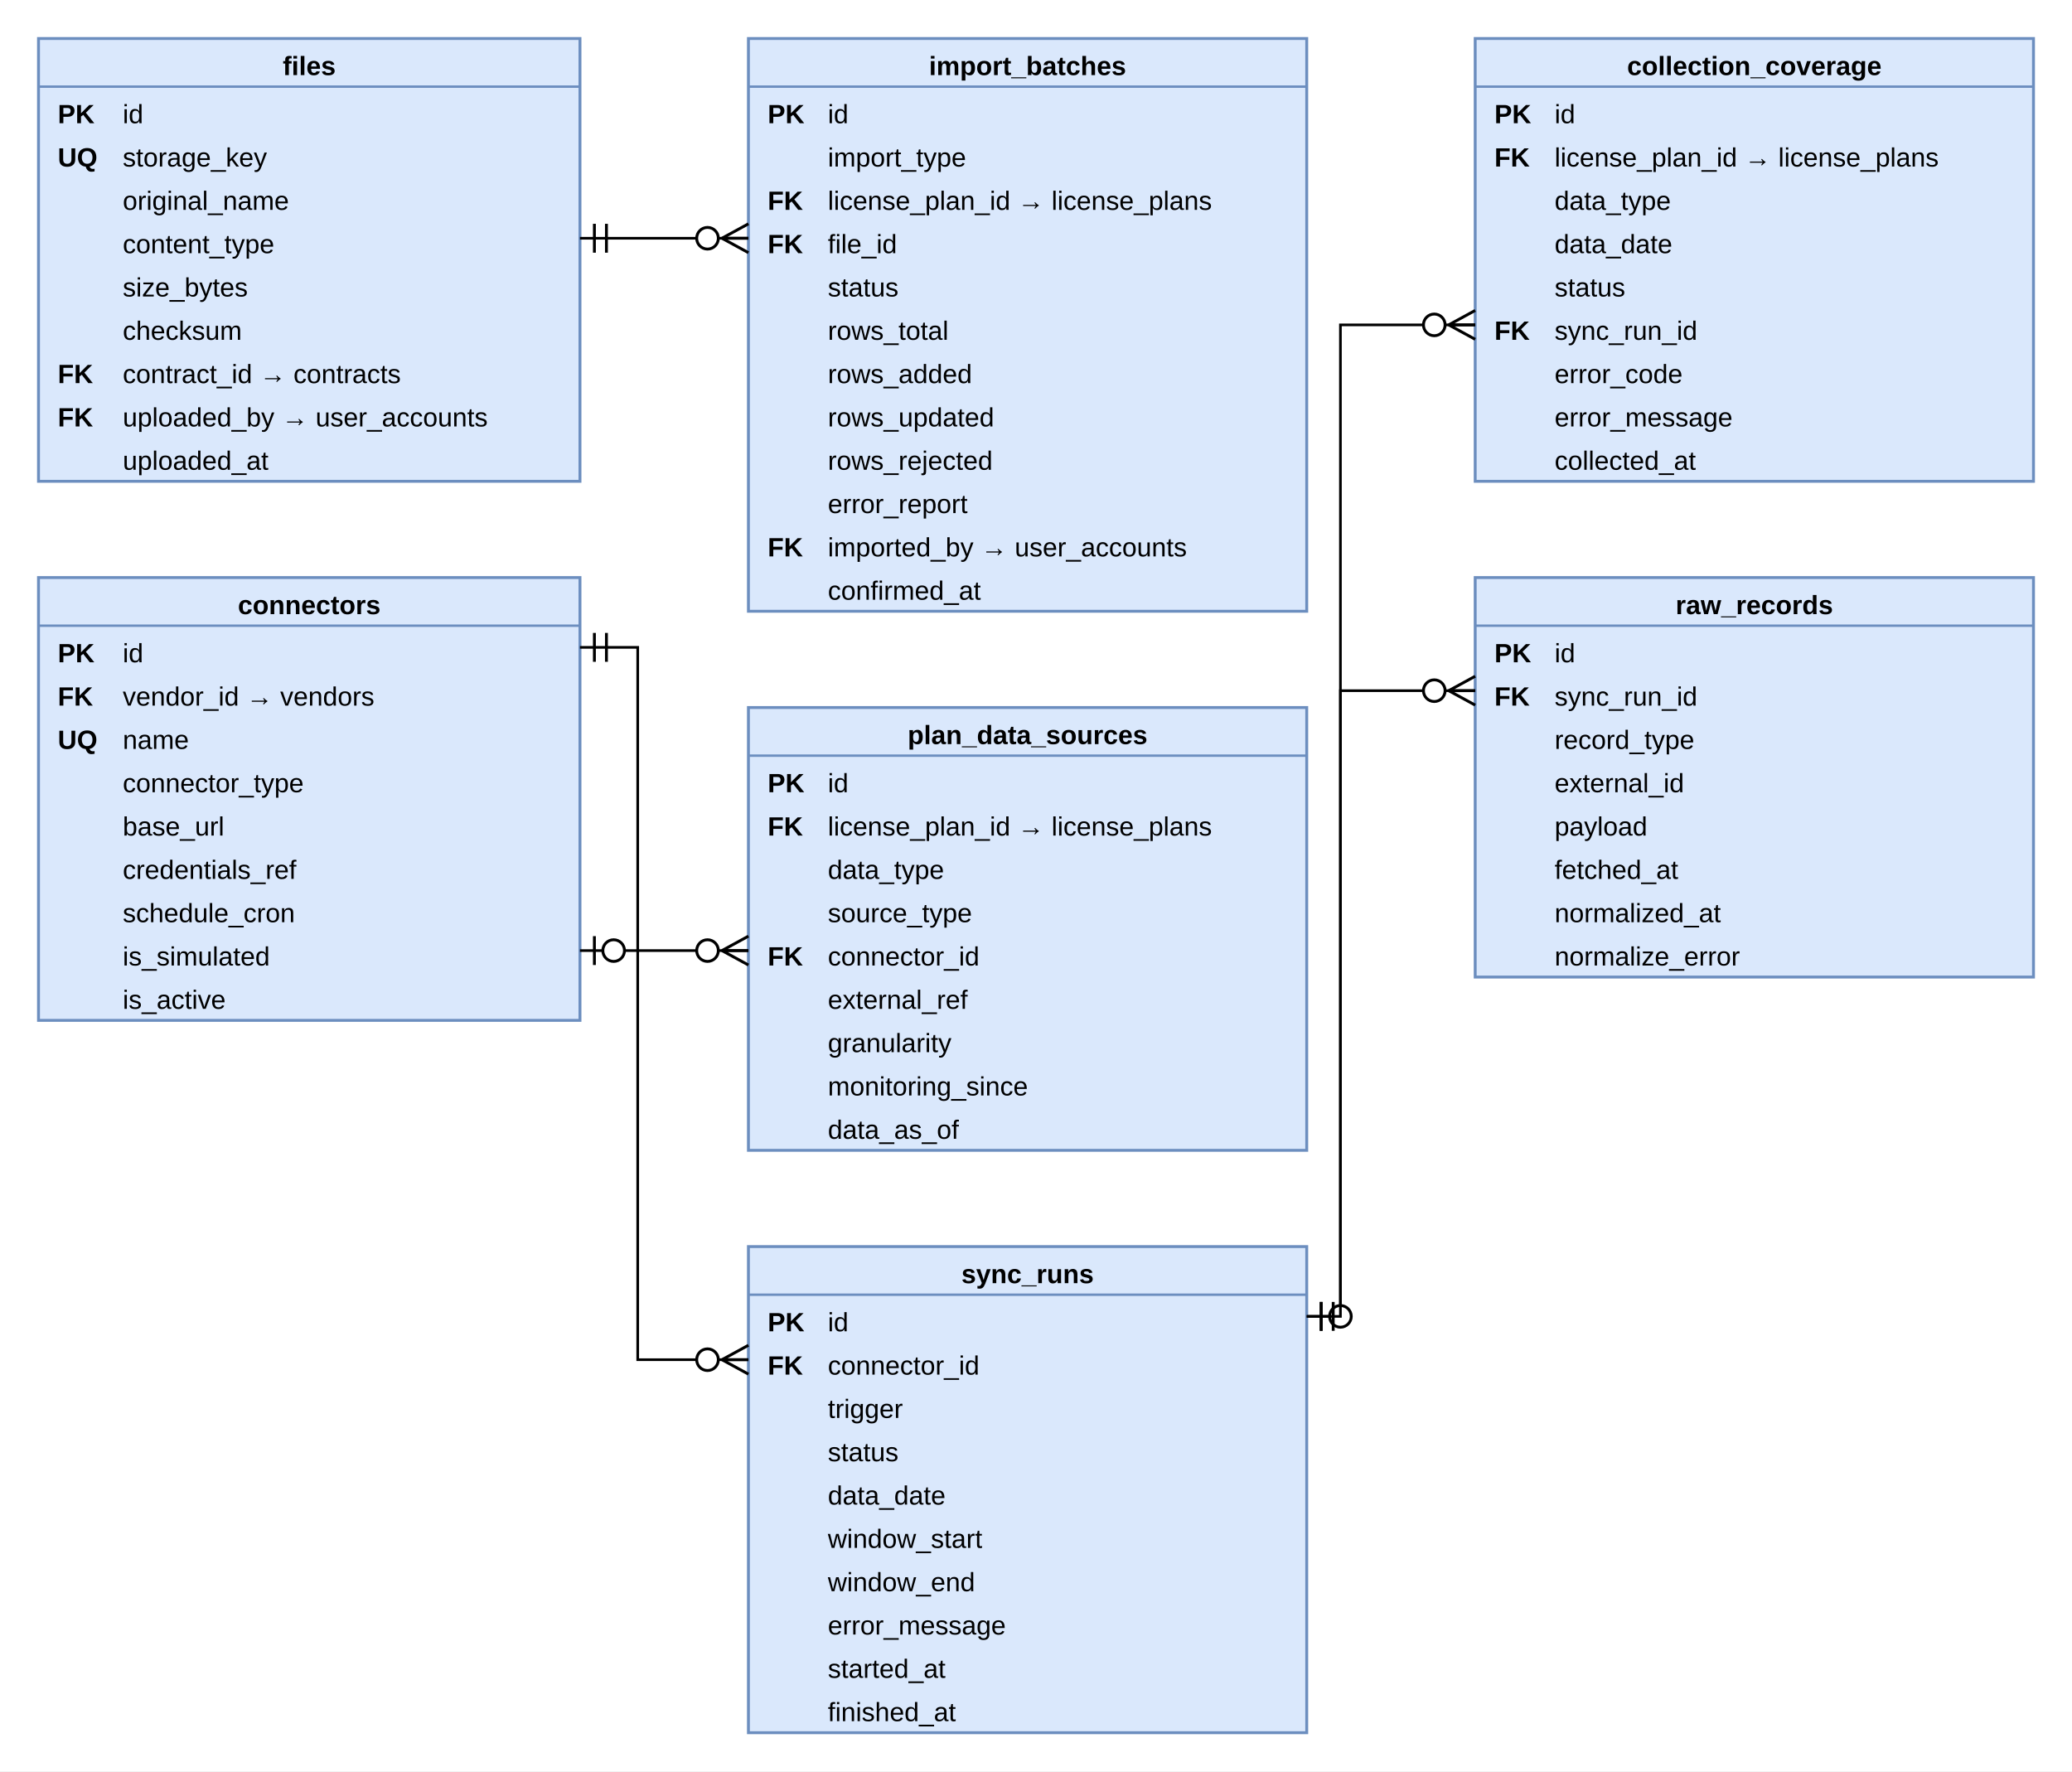
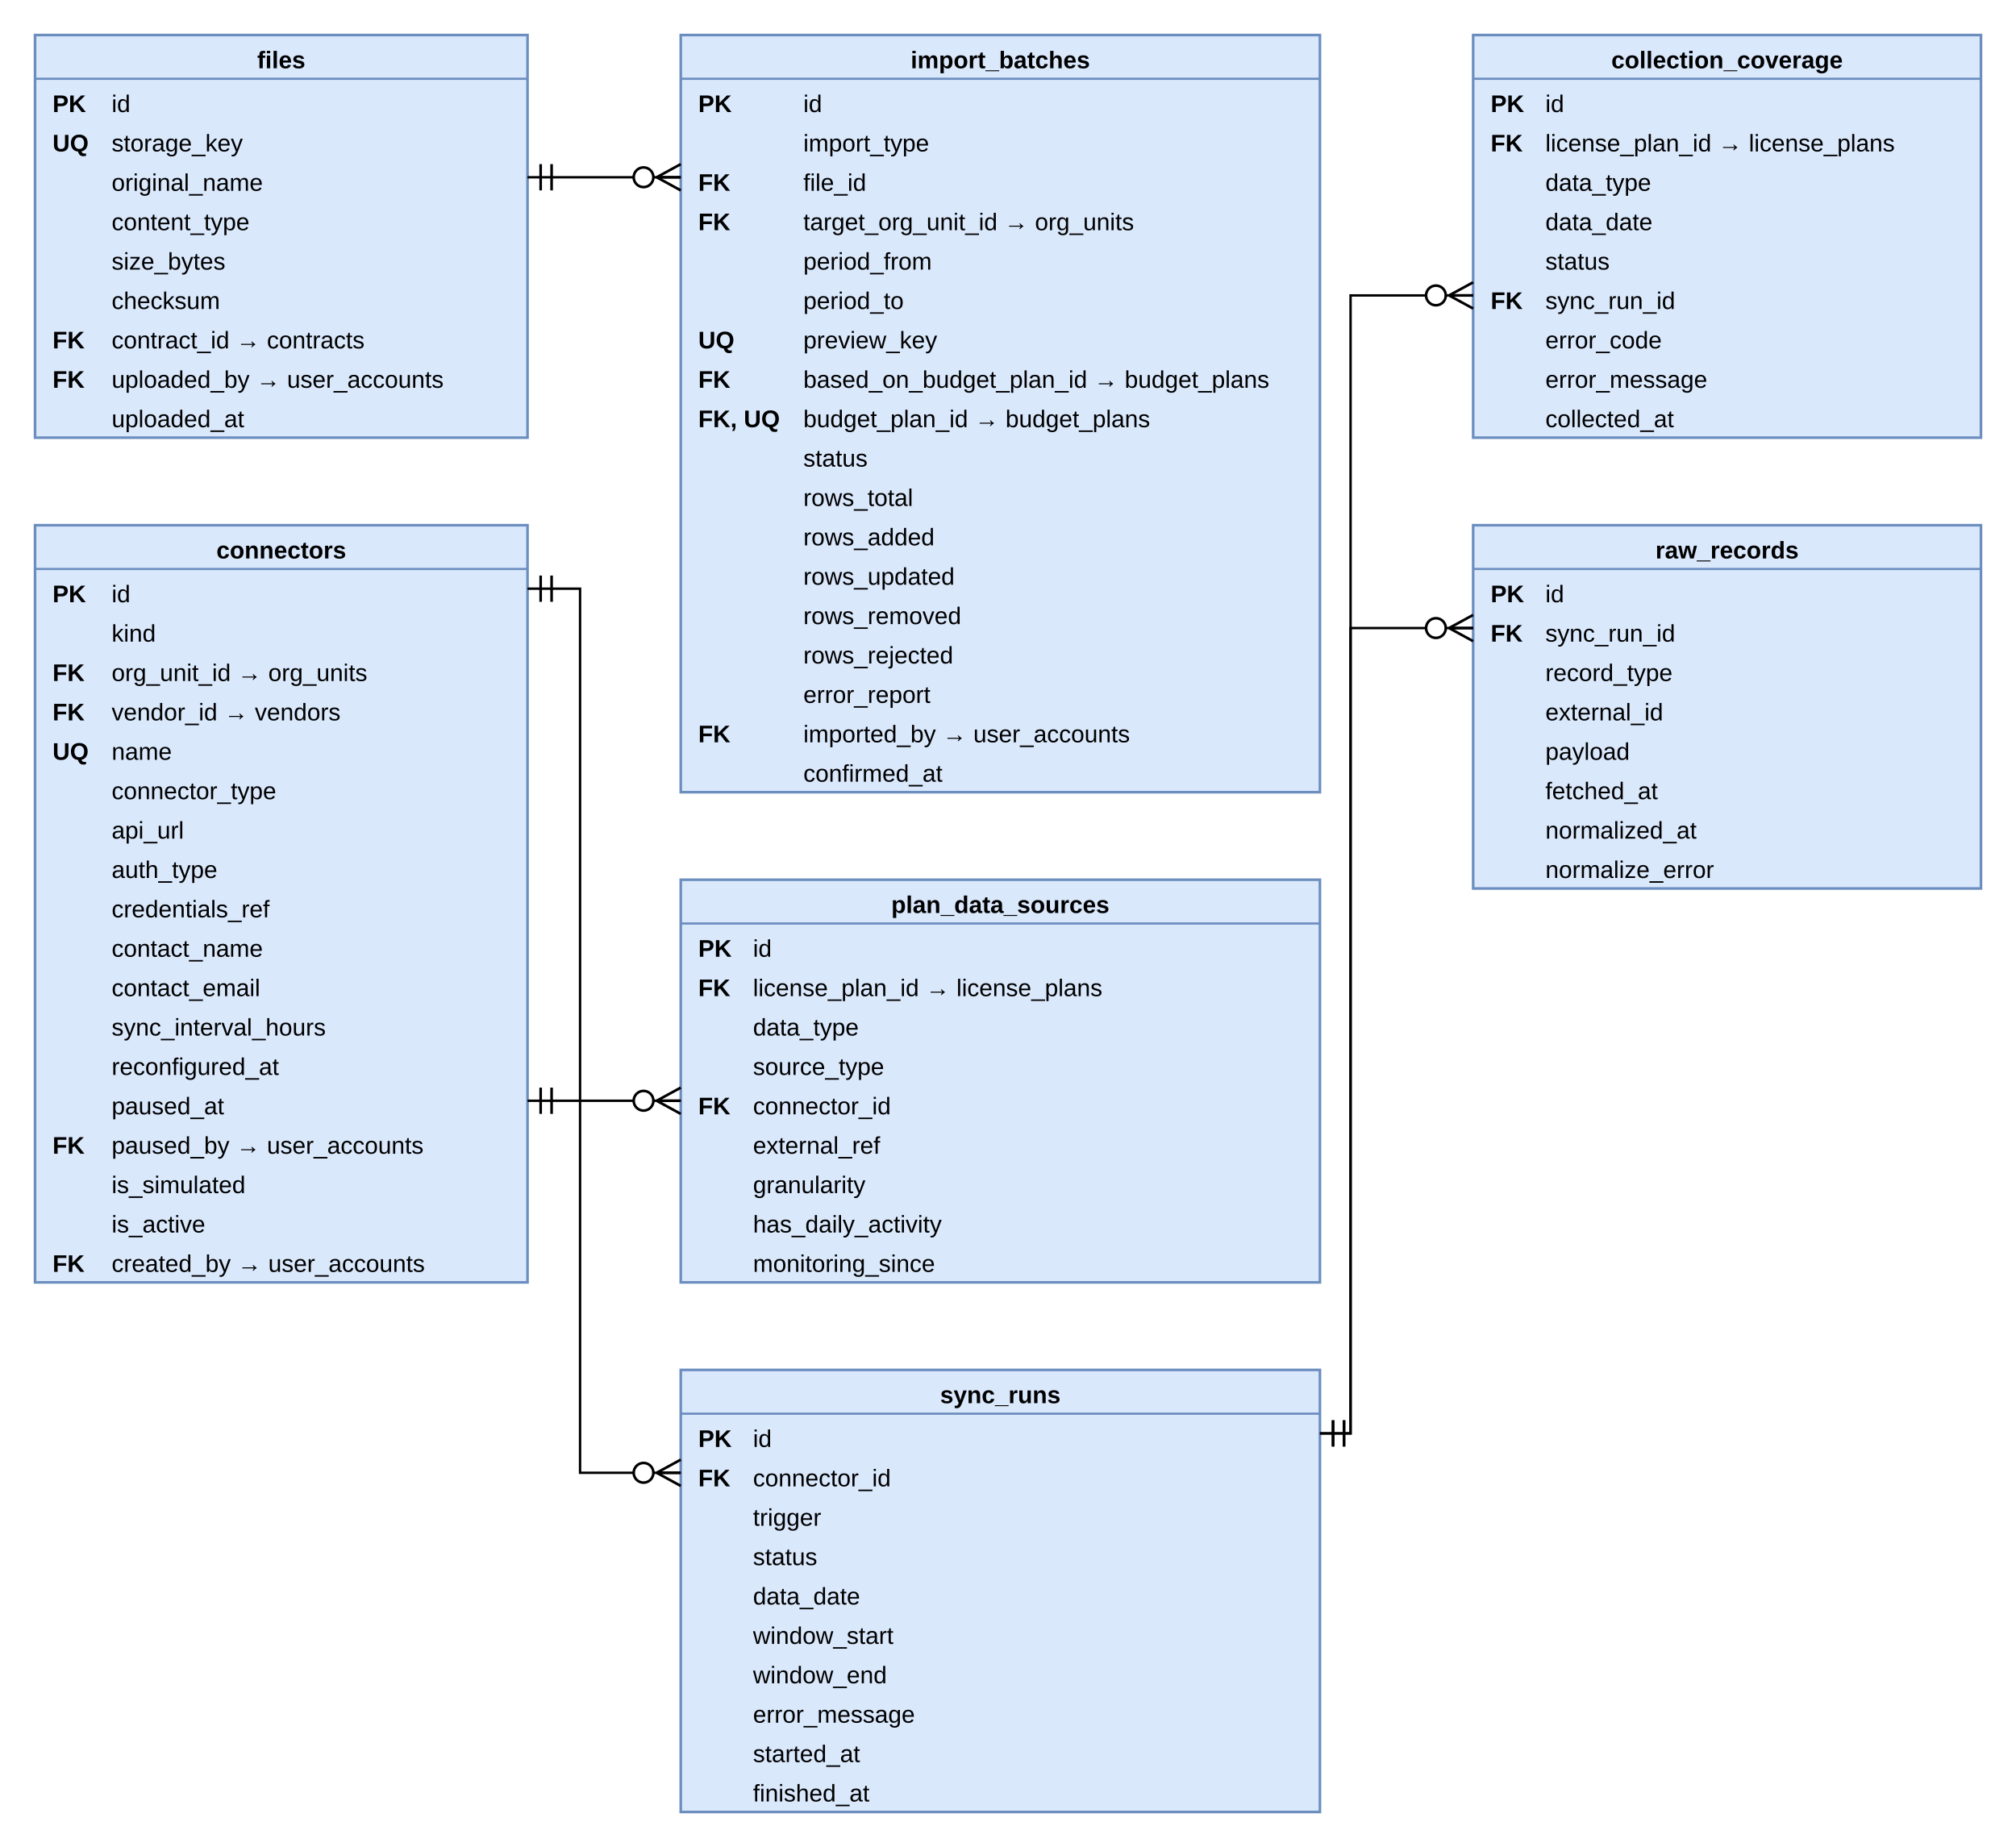
- <svg xmlns="http://www.w3.org/2000/svg" width="861" height="736" viewBox="0 0 861 736" font-family="Liberation Sans, Arial, Helvetica, sans-serif">
+ <svg xmlns="http://www.w3.org/2000/svg" width="921" height="844" viewBox="0 0 921 844" font-family="Liberation Sans, Arial, Helvetica, sans-serif">
  <rect width="100%" height="100%" fill="#ffffff" />
  <g transform="translate(-4.0,-4.0)">
    <rect x="20" y="20" width="225.0" height="184" fill="#DAE8FC" stroke="#6C8EBF" stroke-width="1.2" />
    <text x="132.5" y="35.2" font-size="11" fill="#000000" text-anchor="middle" font-weight="bold" xml:space="preserve">files</text>
    <line x1="20" y1="40" x2="245.0" y2="40" stroke="#6C8EBF" stroke-width="1" />
    <text x="28.0" y="55.2" font-size="11" fill="#000000" text-anchor="start" font-weight="bold" xml:space="preserve">PK</text>
    <text x="55.0" y="55.2" font-size="11" fill="#000000" text-anchor="start" xml:space="preserve">id</text>
    <text x="28.0" y="73.2" font-size="11" fill="#000000" text-anchor="start" font-weight="bold" xml:space="preserve">UQ</text>
    <text x="55.0" y="73.2" font-size="11" fill="#000000" text-anchor="start" xml:space="preserve">storage_key</text>
    <text x="55.0" y="91.2" font-size="11" fill="#000000" text-anchor="start" xml:space="preserve">original_name</text>
    <text x="55.0" y="109.2" font-size="11" fill="#000000" text-anchor="start" xml:space="preserve">content_type</text>
    <text x="55.0" y="127.2" font-size="11" fill="#000000" text-anchor="start" xml:space="preserve">size_bytes</text>
    <text x="55.0" y="145.2" font-size="11" fill="#000000" text-anchor="start" xml:space="preserve">checksum</text>
    <text x="28.0" y="163.2" font-size="11" fill="#000000" text-anchor="start" font-weight="bold" xml:space="preserve">FK</text>
    <text x="55.0" y="163.2" font-size="11" fill="#000000" text-anchor="start" xml:space="preserve">contract_id → contracts</text>
    <text x="28.0" y="181.2" font-size="11" fill="#000000" text-anchor="start" font-weight="bold" xml:space="preserve">FK</text>
    <text x="55.0" y="181.2" font-size="11" fill="#000000" text-anchor="start" xml:space="preserve">uploaded_by → user_accounts</text>
    <text x="55.0" y="199.2" font-size="11" fill="#000000" text-anchor="start" xml:space="preserve">uploaded_at</text>
-     <rect x="20" y="244" width="225.0" height="184" fill="#DAE8FC" stroke="#6C8EBF" stroke-width="1.2" />
+     <rect x="20" y="244" width="225.0" height="346" fill="#DAE8FC" stroke="#6C8EBF" stroke-width="1.2" />
    <text x="132.5" y="259.2" font-size="11" fill="#000000" text-anchor="middle" font-weight="bold" xml:space="preserve">connectors</text>
    <line x1="20" y1="264" x2="245.0" y2="264" stroke="#6C8EBF" stroke-width="1" />
    <text x="28.0" y="279.2" font-size="11" fill="#000000" text-anchor="start" font-weight="bold" xml:space="preserve">PK</text>
    <text x="55.0" y="279.2" font-size="11" fill="#000000" text-anchor="start" xml:space="preserve">id</text>
-     <text x="28.0" y="297.2" font-size="11" fill="#000000" text-anchor="start" font-weight="bold" xml:space="preserve">FK</text>
-     <text x="55.0" y="297.2" font-size="11" fill="#000000" text-anchor="start" xml:space="preserve">vendor_id → vendors</text>
-     <text x="28.0" y="315.2" font-size="11" fill="#000000" text-anchor="start" font-weight="bold" xml:space="preserve">UQ</text>
-     <text x="55.0" y="315.2" font-size="11" fill="#000000" text-anchor="start" xml:space="preserve">name</text>
-     <text x="55.0" y="333.2" font-size="11" fill="#000000" text-anchor="start" xml:space="preserve">connector_type</text>
-     <text x="55.0" y="351.2" font-size="11" fill="#000000" text-anchor="start" xml:space="preserve">base_url</text>
-     <text x="55.0" y="369.2" font-size="11" fill="#000000" text-anchor="start" xml:space="preserve">credentials_ref</text>
-     <text x="55.0" y="387.2" font-size="11" fill="#000000" text-anchor="start" xml:space="preserve">schedule_cron</text>
-     <text x="55.0" y="405.2" font-size="11" fill="#000000" text-anchor="start" xml:space="preserve">is_simulated</text>
-     <text x="55.0" y="423.2" font-size="11" fill="#000000" text-anchor="start" xml:space="preserve">is_active</text>
-     <rect x="315.0" y="20" width="232.0" height="238" fill="#DAE8FC" stroke="#6C8EBF" stroke-width="1.2" />
-     <text x="431.0" y="35.2" font-size="11" fill="#000000" text-anchor="middle" font-weight="bold" xml:space="preserve">import_batches</text>
-     <line x1="315.0" y1="40" x2="547.0" y2="40" stroke="#6C8EBF" stroke-width="1" />
+     <text x="55.0" y="297.2" font-size="11" fill="#000000" text-anchor="start" xml:space="preserve">kind</text>
+     <text x="28.0" y="315.2" font-size="11" fill="#000000" text-anchor="start" font-weight="bold" xml:space="preserve">FK</text>
+     <text x="55.0" y="315.2" font-size="11" fill="#000000" text-anchor="start" xml:space="preserve">org_unit_id → org_units</text>
+     <text x="28.0" y="333.2" font-size="11" fill="#000000" text-anchor="start" font-weight="bold" xml:space="preserve">FK</text>
+     <text x="55.0" y="333.2" font-size="11" fill="#000000" text-anchor="start" xml:space="preserve">vendor_id → vendors</text>
+     <text x="28.0" y="351.2" font-size="11" fill="#000000" text-anchor="start" font-weight="bold" xml:space="preserve">UQ</text>
+     <text x="55.0" y="351.2" font-size="11" fill="#000000" text-anchor="start" xml:space="preserve">name</text>
+     <text x="55.0" y="369.2" font-size="11" fill="#000000" text-anchor="start" xml:space="preserve">connector_type</text>
+     <text x="55.0" y="387.2" font-size="11" fill="#000000" text-anchor="start" xml:space="preserve">api_url</text>
+     <text x="55.0" y="405.2" font-size="11" fill="#000000" text-anchor="start" xml:space="preserve">auth_type</text>
+     <text x="55.0" y="423.2" font-size="11" fill="#000000" text-anchor="start" xml:space="preserve">credentials_ref</text>
+     <text x="55.0" y="441.2" font-size="11" fill="#000000" text-anchor="start" xml:space="preserve">contact_name</text>
+     <text x="55.0" y="459.2" font-size="11" fill="#000000" text-anchor="start" xml:space="preserve">contact_email</text>
+     <text x="55.0" y="477.2" font-size="11" fill="#000000" text-anchor="start" xml:space="preserve">sync_interval_hours</text>
+     <text x="55.0" y="495.2" font-size="11" fill="#000000" text-anchor="start" xml:space="preserve">reconfigured_at</text>
+     <text x="55.0" y="513.2" font-size="11" fill="#000000" text-anchor="start" xml:space="preserve">paused_at</text>
+     <text x="28.0" y="531.2" font-size="11" fill="#000000" text-anchor="start" font-weight="bold" xml:space="preserve">FK</text>
+     <text x="55.0" y="531.2" font-size="11" fill="#000000" text-anchor="start" xml:space="preserve">paused_by → user_accounts</text>
+     <text x="55.0" y="549.2" font-size="11" fill="#000000" text-anchor="start" xml:space="preserve">is_simulated</text>
+     <text x="55.0" y="567.2" font-size="11" fill="#000000" text-anchor="start" xml:space="preserve">is_active</text>
+     <text x="28.0" y="585.2" font-size="11" fill="#000000" text-anchor="start" font-weight="bold" xml:space="preserve">FK</text>
+     <text x="55.0" y="585.2" font-size="11" fill="#000000" text-anchor="start" xml:space="preserve">created_by → user_accounts</text>
+     <rect x="315.0" y="20" width="292.0" height="346" fill="#DAE8FC" stroke="#6C8EBF" stroke-width="1.2" />
+     <text x="461.0" y="35.2" font-size="11" fill="#000000" text-anchor="middle" font-weight="bold" xml:space="preserve">import_batches</text>
+     <line x1="315.0" y1="40" x2="607.0" y2="40" stroke="#6C8EBF" stroke-width="1" />
    <text x="323.0" y="55.2" font-size="11" fill="#000000" text-anchor="start" font-weight="bold" xml:space="preserve">PK</text>
-     <text x="348.0" y="55.2" font-size="11" fill="#000000" text-anchor="start" xml:space="preserve">id</text>
-     <text x="348.0" y="73.2" font-size="11" fill="#000000" text-anchor="start" xml:space="preserve">import_type</text>
+     <text x="371.0" y="55.2" font-size="11" fill="#000000" text-anchor="start" xml:space="preserve">id</text>
+     <text x="371.0" y="73.2" font-size="11" fill="#000000" text-anchor="start" xml:space="preserve">import_type</text>
    <text x="323.0" y="91.2" font-size="11" fill="#000000" text-anchor="start" font-weight="bold" xml:space="preserve">FK</text>
-     <text x="348.0" y="91.2" font-size="11" fill="#000000" text-anchor="start" xml:space="preserve">license_plan_id → license_plans</text>
+     <text x="371.0" y="91.2" font-size="11" fill="#000000" text-anchor="start" xml:space="preserve">file_id</text>
    <text x="323.0" y="109.2" font-size="11" fill="#000000" text-anchor="start" font-weight="bold" xml:space="preserve">FK</text>
-     <text x="348.0" y="109.2" font-size="11" fill="#000000" text-anchor="start" xml:space="preserve">file_id</text>
-     <text x="348.0" y="127.2" font-size="11" fill="#000000" text-anchor="start" xml:space="preserve">status</text>
-     <text x="348.0" y="145.2" font-size="11" fill="#000000" text-anchor="start" xml:space="preserve">rows_total</text>
-     <text x="348.0" y="163.2" font-size="11" fill="#000000" text-anchor="start" xml:space="preserve">rows_added</text>
-     <text x="348.0" y="181.2" font-size="11" fill="#000000" text-anchor="start" xml:space="preserve">rows_updated</text>
-     <text x="348.0" y="199.2" font-size="11" fill="#000000" text-anchor="start" xml:space="preserve">rows_rejected</text>
-     <text x="348.0" y="217.2" font-size="11" fill="#000000" text-anchor="start" xml:space="preserve">error_report</text>
-     <text x="323.0" y="235.2" font-size="11" fill="#000000" text-anchor="start" font-weight="bold" xml:space="preserve">FK</text>
-     <text x="348.0" y="235.2" font-size="11" fill="#000000" text-anchor="start" xml:space="preserve">imported_by → user_accounts</text>
-     <text x="348.0" y="253.2" font-size="11" fill="#000000" text-anchor="start" xml:space="preserve">confirmed_at</text>
-     <rect x="315.0" y="298" width="232.0" height="184" fill="#DAE8FC" stroke="#6C8EBF" stroke-width="1.2" />
-     <text x="431.0" y="313.2" font-size="11" fill="#000000" text-anchor="middle" font-weight="bold" xml:space="preserve">plan_data_sources</text>
-     <line x1="315.0" y1="318" x2="547.0" y2="318" stroke="#6C8EBF" stroke-width="1" />
-     <text x="323.0" y="333.2" font-size="11" fill="#000000" text-anchor="start" font-weight="bold" xml:space="preserve">PK</text>
-     <text x="348.0" y="333.2" font-size="11" fill="#000000" text-anchor="start" xml:space="preserve">id</text>
-     <text x="323.0" y="351.2" font-size="11" fill="#000000" text-anchor="start" font-weight="bold" xml:space="preserve">FK</text>
-     <text x="348.0" y="351.2" font-size="11" fill="#000000" text-anchor="start" xml:space="preserve">license_plan_id → license_plans</text>
-     <text x="348.0" y="369.2" font-size="11" fill="#000000" text-anchor="start" xml:space="preserve">data_type</text>
-     <text x="348.0" y="387.2" font-size="11" fill="#000000" text-anchor="start" xml:space="preserve">source_type</text>
-     <text x="323.0" y="405.2" font-size="11" fill="#000000" text-anchor="start" font-weight="bold" xml:space="preserve">FK</text>
-     <text x="348.0" y="405.2" font-size="11" fill="#000000" text-anchor="start" xml:space="preserve">connector_id</text>
-     <text x="348.0" y="423.2" font-size="11" fill="#000000" text-anchor="start" xml:space="preserve">external_ref</text>
-     <text x="348.0" y="441.2" font-size="11" fill="#000000" text-anchor="start" xml:space="preserve">granularity</text>
-     <text x="348.0" y="459.2" font-size="11" fill="#000000" text-anchor="start" xml:space="preserve">monitoring_since</text>
-     <text x="348.0" y="477.2" font-size="11" fill="#000000" text-anchor="start" xml:space="preserve">data_as_of</text>
-     <rect x="315.0" y="522" width="232.0" height="202" fill="#DAE8FC" stroke="#6C8EBF" stroke-width="1.2" />
-     <text x="431.0" y="537.2" font-size="11" fill="#000000" text-anchor="middle" font-weight="bold" xml:space="preserve">sync_runs</text>
-     <line x1="315.0" y1="542" x2="547.0" y2="542" stroke="#6C8EBF" stroke-width="1" />
-     <text x="323.0" y="557.2" font-size="11" fill="#000000" text-anchor="start" font-weight="bold" xml:space="preserve">PK</text>
-     <text x="348.0" y="557.2" font-size="11" fill="#000000" text-anchor="start" xml:space="preserve">id</text>
-     <text x="323.0" y="575.2" font-size="11" fill="#000000" text-anchor="start" font-weight="bold" xml:space="preserve">FK</text>
-     <text x="348.0" y="575.2" font-size="11" fill="#000000" text-anchor="start" xml:space="preserve">connector_id</text>
-     <text x="348.0" y="593.2" font-size="11" fill="#000000" text-anchor="start" xml:space="preserve">trigger</text>
-     <text x="348.0" y="611.2" font-size="11" fill="#000000" text-anchor="start" xml:space="preserve">status</text>
-     <text x="348.0" y="629.2" font-size="11" fill="#000000" text-anchor="start" xml:space="preserve">data_date</text>
-     <text x="348.0" y="647.2" font-size="11" fill="#000000" text-anchor="start" xml:space="preserve">window_start</text>
-     <text x="348.0" y="665.2" font-size="11" fill="#000000" text-anchor="start" xml:space="preserve">window_end</text>
-     <text x="348.0" y="683.2" font-size="11" fill="#000000" text-anchor="start" xml:space="preserve">error_message</text>
-     <text x="348.0" y="701.2" font-size="11" fill="#000000" text-anchor="start" xml:space="preserve">started_at</text>
-     <text x="348.0" y="719.2" font-size="11" fill="#000000" text-anchor="start" xml:space="preserve">finished_at</text>
-     <rect x="617.0" y="20" width="232.0" height="184" fill="#DAE8FC" stroke="#6C8EBF" stroke-width="1.2" />
-     <text x="733.0" y="35.2" font-size="11" fill="#000000" text-anchor="middle" font-weight="bold" xml:space="preserve">collection_coverage</text>
-     <line x1="617.0" y1="40" x2="849.0" y2="40" stroke="#6C8EBF" stroke-width="1" />
-     <text x="625.0" y="55.2" font-size="11" fill="#000000" text-anchor="start" font-weight="bold" xml:space="preserve">PK</text>
-     <text x="650.0" y="55.2" font-size="11" fill="#000000" text-anchor="start" xml:space="preserve">id</text>
-     <text x="625.0" y="73.2" font-size="11" fill="#000000" text-anchor="start" font-weight="bold" xml:space="preserve">FK</text>
-     <text x="650.0" y="73.2" font-size="11" fill="#000000" text-anchor="start" xml:space="preserve">license_plan_id → license_plans</text>
-     <text x="650.0" y="91.2" font-size="11" fill="#000000" text-anchor="start" xml:space="preserve">data_type</text>
-     <text x="650.0" y="109.2" font-size="11" fill="#000000" text-anchor="start" xml:space="preserve">data_date</text>
-     <text x="650.0" y="127.2" font-size="11" fill="#000000" text-anchor="start" xml:space="preserve">status</text>
-     <text x="625.0" y="145.2" font-size="11" fill="#000000" text-anchor="start" font-weight="bold" xml:space="preserve">FK</text>
-     <text x="650.0" y="145.2" font-size="11" fill="#000000" text-anchor="start" xml:space="preserve">sync_run_id</text>
-     <text x="650.0" y="163.2" font-size="11" fill="#000000" text-anchor="start" xml:space="preserve">error_code</text>
-     <text x="650.0" y="181.2" font-size="11" fill="#000000" text-anchor="start" xml:space="preserve">error_message</text>
-     <text x="650.0" y="199.2" font-size="11" fill="#000000" text-anchor="start" xml:space="preserve">collected_at</text>
-     <rect x="617.0" y="244" width="232.0" height="166" fill="#DAE8FC" stroke="#6C8EBF" stroke-width="1.2" />
-     <text x="733.0" y="259.2" font-size="11" fill="#000000" text-anchor="middle" font-weight="bold" xml:space="preserve">raw_records</text>
-     <line x1="617.0" y1="264" x2="849.0" y2="264" stroke="#6C8EBF" stroke-width="1" />
-     <text x="625.0" y="279.2" font-size="11" fill="#000000" text-anchor="start" font-weight="bold" xml:space="preserve">PK</text>
-     <text x="650.0" y="279.2" font-size="11" fill="#000000" text-anchor="start" xml:space="preserve">id</text>
-     <text x="625.0" y="297.2" font-size="11" fill="#000000" text-anchor="start" font-weight="bold" xml:space="preserve">FK</text>
-     <text x="650.0" y="297.2" font-size="11" fill="#000000" text-anchor="start" xml:space="preserve">sync_run_id</text>
-     <text x="650.0" y="315.2" font-size="11" fill="#000000" text-anchor="start" xml:space="preserve">record_type</text>
-     <text x="650.0" y="333.2" font-size="11" fill="#000000" text-anchor="start" xml:space="preserve">external_id</text>
-     <text x="650.0" y="351.2" font-size="11" fill="#000000" text-anchor="start" xml:space="preserve">payload</text>
-     <text x="650.0" y="369.2" font-size="11" fill="#000000" text-anchor="start" xml:space="preserve">fetched_at</text>
-     <text x="650.0" y="387.2" font-size="11" fill="#000000" text-anchor="start" xml:space="preserve">normalized_at</text>
-     <text x="650.0" y="405.2" font-size="11" fill="#000000" text-anchor="start" xml:space="preserve">normalize_error</text>
-     <path d="M245.0,103.0 L315.0,103.0" fill="none" stroke="#000000" stroke-width="1.1" />
-     <path d="M304.0,103.0 L315.0,109.0 M304.0,103.0 L315.0,97.0 M304.0,103.0 L315.0,103.0" fill="none" stroke="#000000" stroke-width="1.2" />
-     <circle cx="298.0" cy="103.0" r="4.5" fill="#fff" stroke="#000000" stroke-width="1.2" />
-     <path d="M251.0,97.0 L251.0,109.0" stroke="#000000" stroke-width="1.2" />
-     <path d="M256.0,97.0 L256.0,109.0" stroke="#000000" stroke-width="1.2" />
-     <path d="M245.0,273.0 L269.0,273.0 L269.0,569.0 L315.0,569.0" fill="none" stroke="#000000" stroke-width="1.1" />
-     <path d="M304.0,569.0 L315.0,575.0 M304.0,569.0 L315.0,563.0 M304.0,569.0 L315.0,569.0" fill="none" stroke="#000000" stroke-width="1.2" />
-     <circle cx="298.0" cy="569.0" r="4.5" fill="#fff" stroke="#000000" stroke-width="1.2" />
+     <text x="371.0" y="109.2" font-size="11" fill="#000000" text-anchor="start" xml:space="preserve">target_org_unit_id → org_units</text>
+     <text x="371.0" y="127.2" font-size="11" fill="#000000" text-anchor="start" xml:space="preserve">period_from</text>
+     <text x="371.0" y="145.2" font-size="11" fill="#000000" text-anchor="start" xml:space="preserve">period_to</text>
+     <text x="323.0" y="163.2" font-size="11" fill="#000000" text-anchor="start" font-weight="bold" xml:space="preserve">UQ</text>
+     <text x="371.0" y="163.2" font-size="11" fill="#000000" text-anchor="start" xml:space="preserve">preview_key</text>
+     <text x="323.0" y="181.2" font-size="11" fill="#000000" text-anchor="start" font-weight="bold" xml:space="preserve">FK</text>
+     <text x="371.0" y="181.2" font-size="11" fill="#000000" text-anchor="start" xml:space="preserve">based_on_budget_plan_id → budget_plans</text>
+     <text x="323.0" y="199.2" font-size="11" fill="#000000" text-anchor="start" font-weight="bold" xml:space="preserve">FK, UQ</text>
+     <text x="371.0" y="199.2" font-size="11" fill="#000000" text-anchor="start" xml:space="preserve">budget_plan_id → budget_plans</text>
+     <text x="371.0" y="217.2" font-size="11" fill="#000000" text-anchor="start" xml:space="preserve">status</text>
+     <text x="371.0" y="235.2" font-size="11" fill="#000000" text-anchor="start" xml:space="preserve">rows_total</text>
+     <text x="371.0" y="253.2" font-size="11" fill="#000000" text-anchor="start" xml:space="preserve">rows_added</text>
+     <text x="371.0" y="271.2" font-size="11" fill="#000000" text-anchor="start" xml:space="preserve">rows_updated</text>
+     <text x="371.0" y="289.2" font-size="11" fill="#000000" text-anchor="start" xml:space="preserve">rows_removed</text>
+     <text x="371.0" y="307.2" font-size="11" fill="#000000" text-anchor="start" xml:space="preserve">rows_rejected</text>
+     <text x="371.0" y="325.2" font-size="11" fill="#000000" text-anchor="start" xml:space="preserve">error_report</text>
+     <text x="323.0" y="343.2" font-size="11" fill="#000000" text-anchor="start" font-weight="bold" xml:space="preserve">FK</text>
+     <text x="371.0" y="343.2" font-size="11" fill="#000000" text-anchor="start" xml:space="preserve">imported_by → user_accounts</text>
+     <text x="371.0" y="361.2" font-size="11" fill="#000000" text-anchor="start" xml:space="preserve">confirmed_at</text>
+     <rect x="315.0" y="406" width="292.0" height="184" fill="#DAE8FC" stroke="#6C8EBF" stroke-width="1.2" />
+     <text x="461.0" y="421.2" font-size="11" fill="#000000" text-anchor="middle" font-weight="bold" xml:space="preserve">plan_data_sources</text>
+     <line x1="315.0" y1="426" x2="607.0" y2="426" stroke="#6C8EBF" stroke-width="1" />
+     <text x="323.0" y="441.2" font-size="11" fill="#000000" text-anchor="start" font-weight="bold" xml:space="preserve">PK</text>
+     <text x="348.0" y="441.2" font-size="11" fill="#000000" text-anchor="start" xml:space="preserve">id</text>
+     <text x="323.0" y="459.2" font-size="11" fill="#000000" text-anchor="start" font-weight="bold" xml:space="preserve">FK</text>
+     <text x="348.0" y="459.2" font-size="11" fill="#000000" text-anchor="start" xml:space="preserve">license_plan_id → license_plans</text>
+     <text x="348.0" y="477.2" font-size="11" fill="#000000" text-anchor="start" xml:space="preserve">data_type</text>
+     <text x="348.0" y="495.2" font-size="11" fill="#000000" text-anchor="start" xml:space="preserve">source_type</text>
+     <text x="323.0" y="513.2" font-size="11" fill="#000000" text-anchor="start" font-weight="bold" xml:space="preserve">FK</text>
+     <text x="348.0" y="513.2" font-size="11" fill="#000000" text-anchor="start" xml:space="preserve">connector_id</text>
+     <text x="348.0" y="531.2" font-size="11" fill="#000000" text-anchor="start" xml:space="preserve">external_ref</text>
+     <text x="348.0" y="549.2" font-size="11" fill="#000000" text-anchor="start" xml:space="preserve">granularity</text>
+     <text x="348.0" y="567.2" font-size="11" fill="#000000" text-anchor="start" xml:space="preserve">has_daily_activity</text>
+     <text x="348.0" y="585.2" font-size="11" fill="#000000" text-anchor="start" xml:space="preserve">monitoring_since</text>
+     <rect x="315.0" y="630" width="292.0" height="202" fill="#DAE8FC" stroke="#6C8EBF" stroke-width="1.2" />
+     <text x="461.0" y="645.2" font-size="11" fill="#000000" text-anchor="middle" font-weight="bold" xml:space="preserve">sync_runs</text>
+     <line x1="315.0" y1="650" x2="607.0" y2="650" stroke="#6C8EBF" stroke-width="1" />
+     <text x="323.0" y="665.2" font-size="11" fill="#000000" text-anchor="start" font-weight="bold" xml:space="preserve">PK</text>
+     <text x="348.0" y="665.2" font-size="11" fill="#000000" text-anchor="start" xml:space="preserve">id</text>
+     <text x="323.0" y="683.2" font-size="11" fill="#000000" text-anchor="start" font-weight="bold" xml:space="preserve">FK</text>
+     <text x="348.0" y="683.2" font-size="11" fill="#000000" text-anchor="start" xml:space="preserve">connector_id</text>
+     <text x="348.0" y="701.2" font-size="11" fill="#000000" text-anchor="start" xml:space="preserve">trigger</text>
+     <text x="348.0" y="719.2" font-size="11" fill="#000000" text-anchor="start" xml:space="preserve">status</text>
+     <text x="348.0" y="737.2" font-size="11" fill="#000000" text-anchor="start" xml:space="preserve">data_date</text>
+     <text x="348.0" y="755.2" font-size="11" fill="#000000" text-anchor="start" xml:space="preserve">window_start</text>
+     <text x="348.0" y="773.2" font-size="11" fill="#000000" text-anchor="start" xml:space="preserve">window_end</text>
+     <text x="348.0" y="791.2" font-size="11" fill="#000000" text-anchor="start" xml:space="preserve">error_message</text>
+     <text x="348.0" y="809.2" font-size="11" fill="#000000" text-anchor="start" xml:space="preserve">started_at</text>
+     <text x="348.0" y="827.2" font-size="11" fill="#000000" text-anchor="start" xml:space="preserve">finished_at</text>
+     <rect x="677.0" y="20" width="232.0" height="184" fill="#DAE8FC" stroke="#6C8EBF" stroke-width="1.2" />
+     <text x="793.0" y="35.2" font-size="11" fill="#000000" text-anchor="middle" font-weight="bold" xml:space="preserve">collection_coverage</text>
+     <line x1="677.0" y1="40" x2="909.0" y2="40" stroke="#6C8EBF" stroke-width="1" />
+     <text x="685.0" y="55.2" font-size="11" fill="#000000" text-anchor="start" font-weight="bold" xml:space="preserve">PK</text>
+     <text x="710.0" y="55.2" font-size="11" fill="#000000" text-anchor="start" xml:space="preserve">id</text>
+     <text x="685.0" y="73.2" font-size="11" fill="#000000" text-anchor="start" font-weight="bold" xml:space="preserve">FK</text>
+     <text x="710.0" y="73.2" font-size="11" fill="#000000" text-anchor="start" xml:space="preserve">license_plan_id → license_plans</text>
+     <text x="710.0" y="91.2" font-size="11" fill="#000000" text-anchor="start" xml:space="preserve">data_type</text>
+     <text x="710.0" y="109.2" font-size="11" fill="#000000" text-anchor="start" xml:space="preserve">data_date</text>
+     <text x="710.0" y="127.2" font-size="11" fill="#000000" text-anchor="start" xml:space="preserve">status</text>
+     <text x="685.0" y="145.2" font-size="11" fill="#000000" text-anchor="start" font-weight="bold" xml:space="preserve">FK</text>
+     <text x="710.0" y="145.2" font-size="11" fill="#000000" text-anchor="start" xml:space="preserve">sync_run_id</text>
+     <text x="710.0" y="163.2" font-size="11" fill="#000000" text-anchor="start" xml:space="preserve">error_code</text>
+     <text x="710.0" y="181.2" font-size="11" fill="#000000" text-anchor="start" xml:space="preserve">error_message</text>
+     <text x="710.0" y="199.2" font-size="11" fill="#000000" text-anchor="start" xml:space="preserve">collected_at</text>
+     <rect x="677.0" y="244" width="232.0" height="166" fill="#DAE8FC" stroke="#6C8EBF" stroke-width="1.2" />
+     <text x="793.0" y="259.2" font-size="11" fill="#000000" text-anchor="middle" font-weight="bold" xml:space="preserve">raw_records</text>
+     <line x1="677.0" y1="264" x2="909.0" y2="264" stroke="#6C8EBF" stroke-width="1" />
+     <text x="685.0" y="279.2" font-size="11" fill="#000000" text-anchor="start" font-weight="bold" xml:space="preserve">PK</text>
+     <text x="710.0" y="279.2" font-size="11" fill="#000000" text-anchor="start" xml:space="preserve">id</text>
+     <text x="685.0" y="297.2" font-size="11" fill="#000000" text-anchor="start" font-weight="bold" xml:space="preserve">FK</text>
+     <text x="710.0" y="297.2" font-size="11" fill="#000000" text-anchor="start" xml:space="preserve">sync_run_id</text>
+     <text x="710.0" y="315.2" font-size="11" fill="#000000" text-anchor="start" xml:space="preserve">record_type</text>
+     <text x="710.0" y="333.2" font-size="11" fill="#000000" text-anchor="start" xml:space="preserve">external_id</text>
+     <text x="710.0" y="351.2" font-size="11" fill="#000000" text-anchor="start" xml:space="preserve">payload</text>
+     <text x="710.0" y="369.2" font-size="11" fill="#000000" text-anchor="start" xml:space="preserve">fetched_at</text>
+     <text x="710.0" y="387.2" font-size="11" fill="#000000" text-anchor="start" xml:space="preserve">normalized_at</text>
+     <text x="710.0" y="405.2" font-size="11" fill="#000000" text-anchor="start" xml:space="preserve">normalize_error</text>
+     <path d="M245.0,85.0 L315.0,85.0" fill="none" stroke="#000000" stroke-width="1.1" />
+     <path d="M304.0,85.0 L315.0,91.0 M304.0,85.0 L315.0,79.0 M304.0,85.0 L315.0,85.0" fill="none" stroke="#000000" stroke-width="1.2" />
+     <circle cx="298.0" cy="85.0" r="4.5" fill="#fff" stroke="#000000" stroke-width="1.2" />
+     <path d="M251.0,79.0 L251.0,91.0" stroke="#000000" stroke-width="1.2" />
+     <path d="M256.0,79.0 L256.0,91.0" stroke="#000000" stroke-width="1.2" />
+     <path d="M245.0,273.0 L269.0,273.0 L269.0,677.0 L315.0,677.0" fill="none" stroke="#000000" stroke-width="1.1" />
+     <path d="M304.0,677.0 L315.0,683.0 M304.0,677.0 L315.0,671.0 M304.0,677.0 L315.0,677.0" fill="none" stroke="#000000" stroke-width="1.2" />
+     <circle cx="298.0" cy="677.0" r="4.5" fill="#fff" stroke="#000000" stroke-width="1.2" />
    <path d="M251.0,267.0 L251.0,279.0" stroke="#000000" stroke-width="1.2" />
    <path d="M256.0,267.0 L256.0,279.0" stroke="#000000" stroke-width="1.2" />
-     <path d="M245.0,399.0 L315.0,399.0" fill="none" stroke="#000000" stroke-width="1.1" />
-     <path d="M304.0,399.0 L315.0,405.0 M304.0,399.0 L315.0,393.0 M304.0,399.0 L315.0,399.0" fill="none" stroke="#000000" stroke-width="1.2" />
-     <circle cx="298.0" cy="399.0" r="4.5" fill="#fff" stroke="#000000" stroke-width="1.2" />
-     <path d="M251.0,393.0 L251.0,405.0" stroke="#000000" stroke-width="1.2" />
-     <circle cx="259.0" cy="399.0" r="4.5" fill="#fff" stroke="#000000" stroke-width="1.2" />
-     <path d="M547.0,551.0 L561.0,551.0 L561.0,139.0 L617.0,139.0" fill="none" stroke="#000000" stroke-width="1.1" />
-     <path d="M606.0,139.0 L617.0,145.0 M606.0,139.0 L617.0,133.0 M606.0,139.0 L617.0,139.0" fill="none" stroke="#000000" stroke-width="1.2" />
-     <circle cx="600.0" cy="139.0" r="4.5" fill="#fff" stroke="#000000" stroke-width="1.2" />
-     <path d="M553.0,545.0 L553.0,557.0" stroke="#000000" stroke-width="1.2" />
-     <circle cx="561.0" cy="551.0" r="4.5" fill="#fff" stroke="#000000" stroke-width="1.2" />
-     <path d="M547.0,551.0 L561.0,551.0 L561.0,291.0 L617.0,291.0" fill="none" stroke="#000000" stroke-width="1.1" />
-     <path d="M606.0,291.0 L617.0,297.0 M606.0,291.0 L617.0,285.0 M606.0,291.0 L617.0,291.0" fill="none" stroke="#000000" stroke-width="1.2" />
-     <circle cx="600.0" cy="291.0" r="4.5" fill="#fff" stroke="#000000" stroke-width="1.2" />
-     <path d="M553.0,545.0 L553.0,557.0" stroke="#000000" stroke-width="1.2" />
-     <path d="M558.0,545.0 L558.0,557.0" stroke="#000000" stroke-width="1.2" />
+     <path d="M245.0,507.0 L315.0,507.0" fill="none" stroke="#000000" stroke-width="1.1" />
+     <path d="M304.0,507.0 L315.0,513.0 M304.0,507.0 L315.0,501.0 M304.0,507.0 L315.0,507.0" fill="none" stroke="#000000" stroke-width="1.2" />
+     <circle cx="298.0" cy="507.0" r="4.5" fill="#fff" stroke="#000000" stroke-width="1.2" />
+     <path d="M251.0,501.0 L251.0,513.0" stroke="#000000" stroke-width="1.2" />
+     <path d="M256.0,501.0 L256.0,513.0" stroke="#000000" stroke-width="1.2" />
+     <path d="M607.0,659.0 L621.0,659.0 L621.0,291.0 L677.0,291.0" fill="none" stroke="#000000" stroke-width="1.1" />
+     <path d="M666.0,291.0 L677.0,297.0 M666.0,291.0 L677.0,285.0 M666.0,291.0 L677.0,291.0" fill="none" stroke="#000000" stroke-width="1.2" />
+     <circle cx="660.0" cy="291.0" r="4.5" fill="#fff" stroke="#000000" stroke-width="1.2" />
+     <path d="M613.0,653.0 L613.0,665.0" stroke="#000000" stroke-width="1.2" />
+     <path d="M618.0,653.0 L618.0,665.0" stroke="#000000" stroke-width="1.2" />
+     <path d="M607.0,659.0 L621.0,659.0 L621.0,139.0 L677.0,139.0" fill="none" stroke="#000000" stroke-width="1.1" />
+     <path d="M666.0,139.0 L677.0,145.0 M666.0,139.0 L677.0,133.0 M666.0,139.0 L677.0,139.0" fill="none" stroke="#000000" stroke-width="1.2" />
+     <circle cx="660.0" cy="139.0" r="4.5" fill="#fff" stroke="#000000" stroke-width="1.2" />
+     <path d="M613.0,653.0 L613.0,665.0" stroke="#000000" stroke-width="1.2" />
+     <path d="M618.0,653.0 L618.0,665.0" stroke="#000000" stroke-width="1.2" />
  </g>
</svg>
